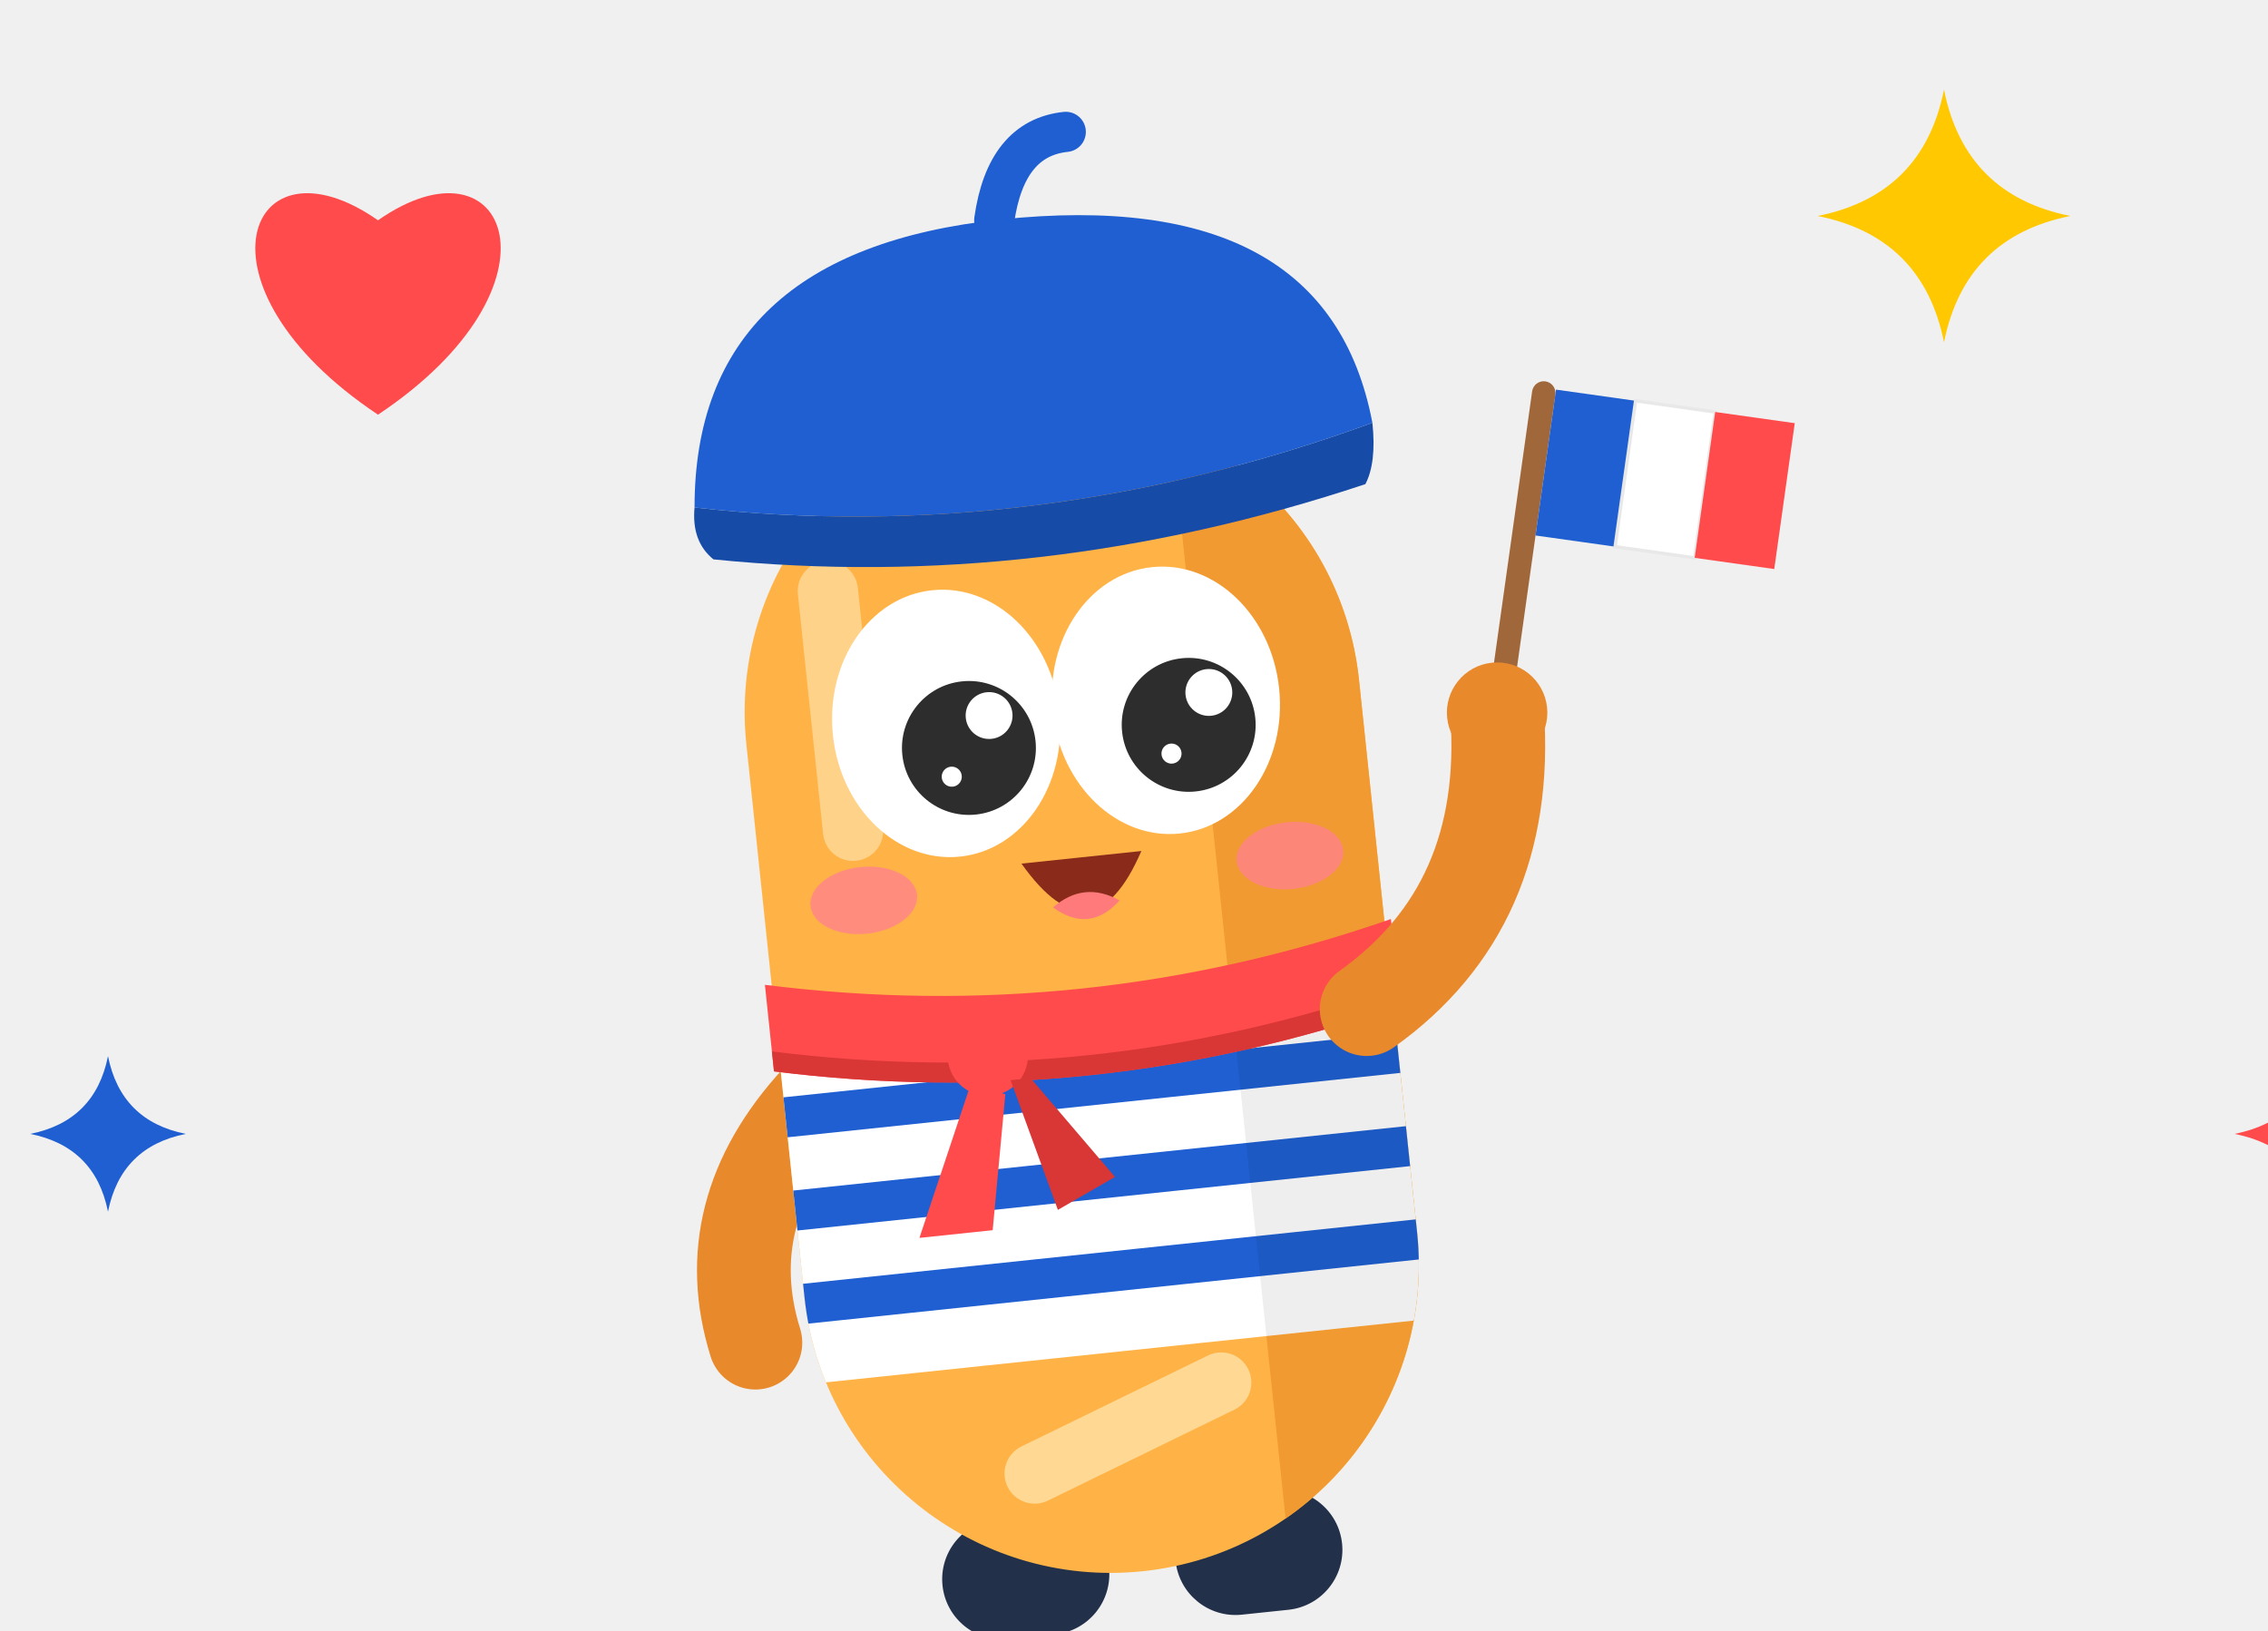
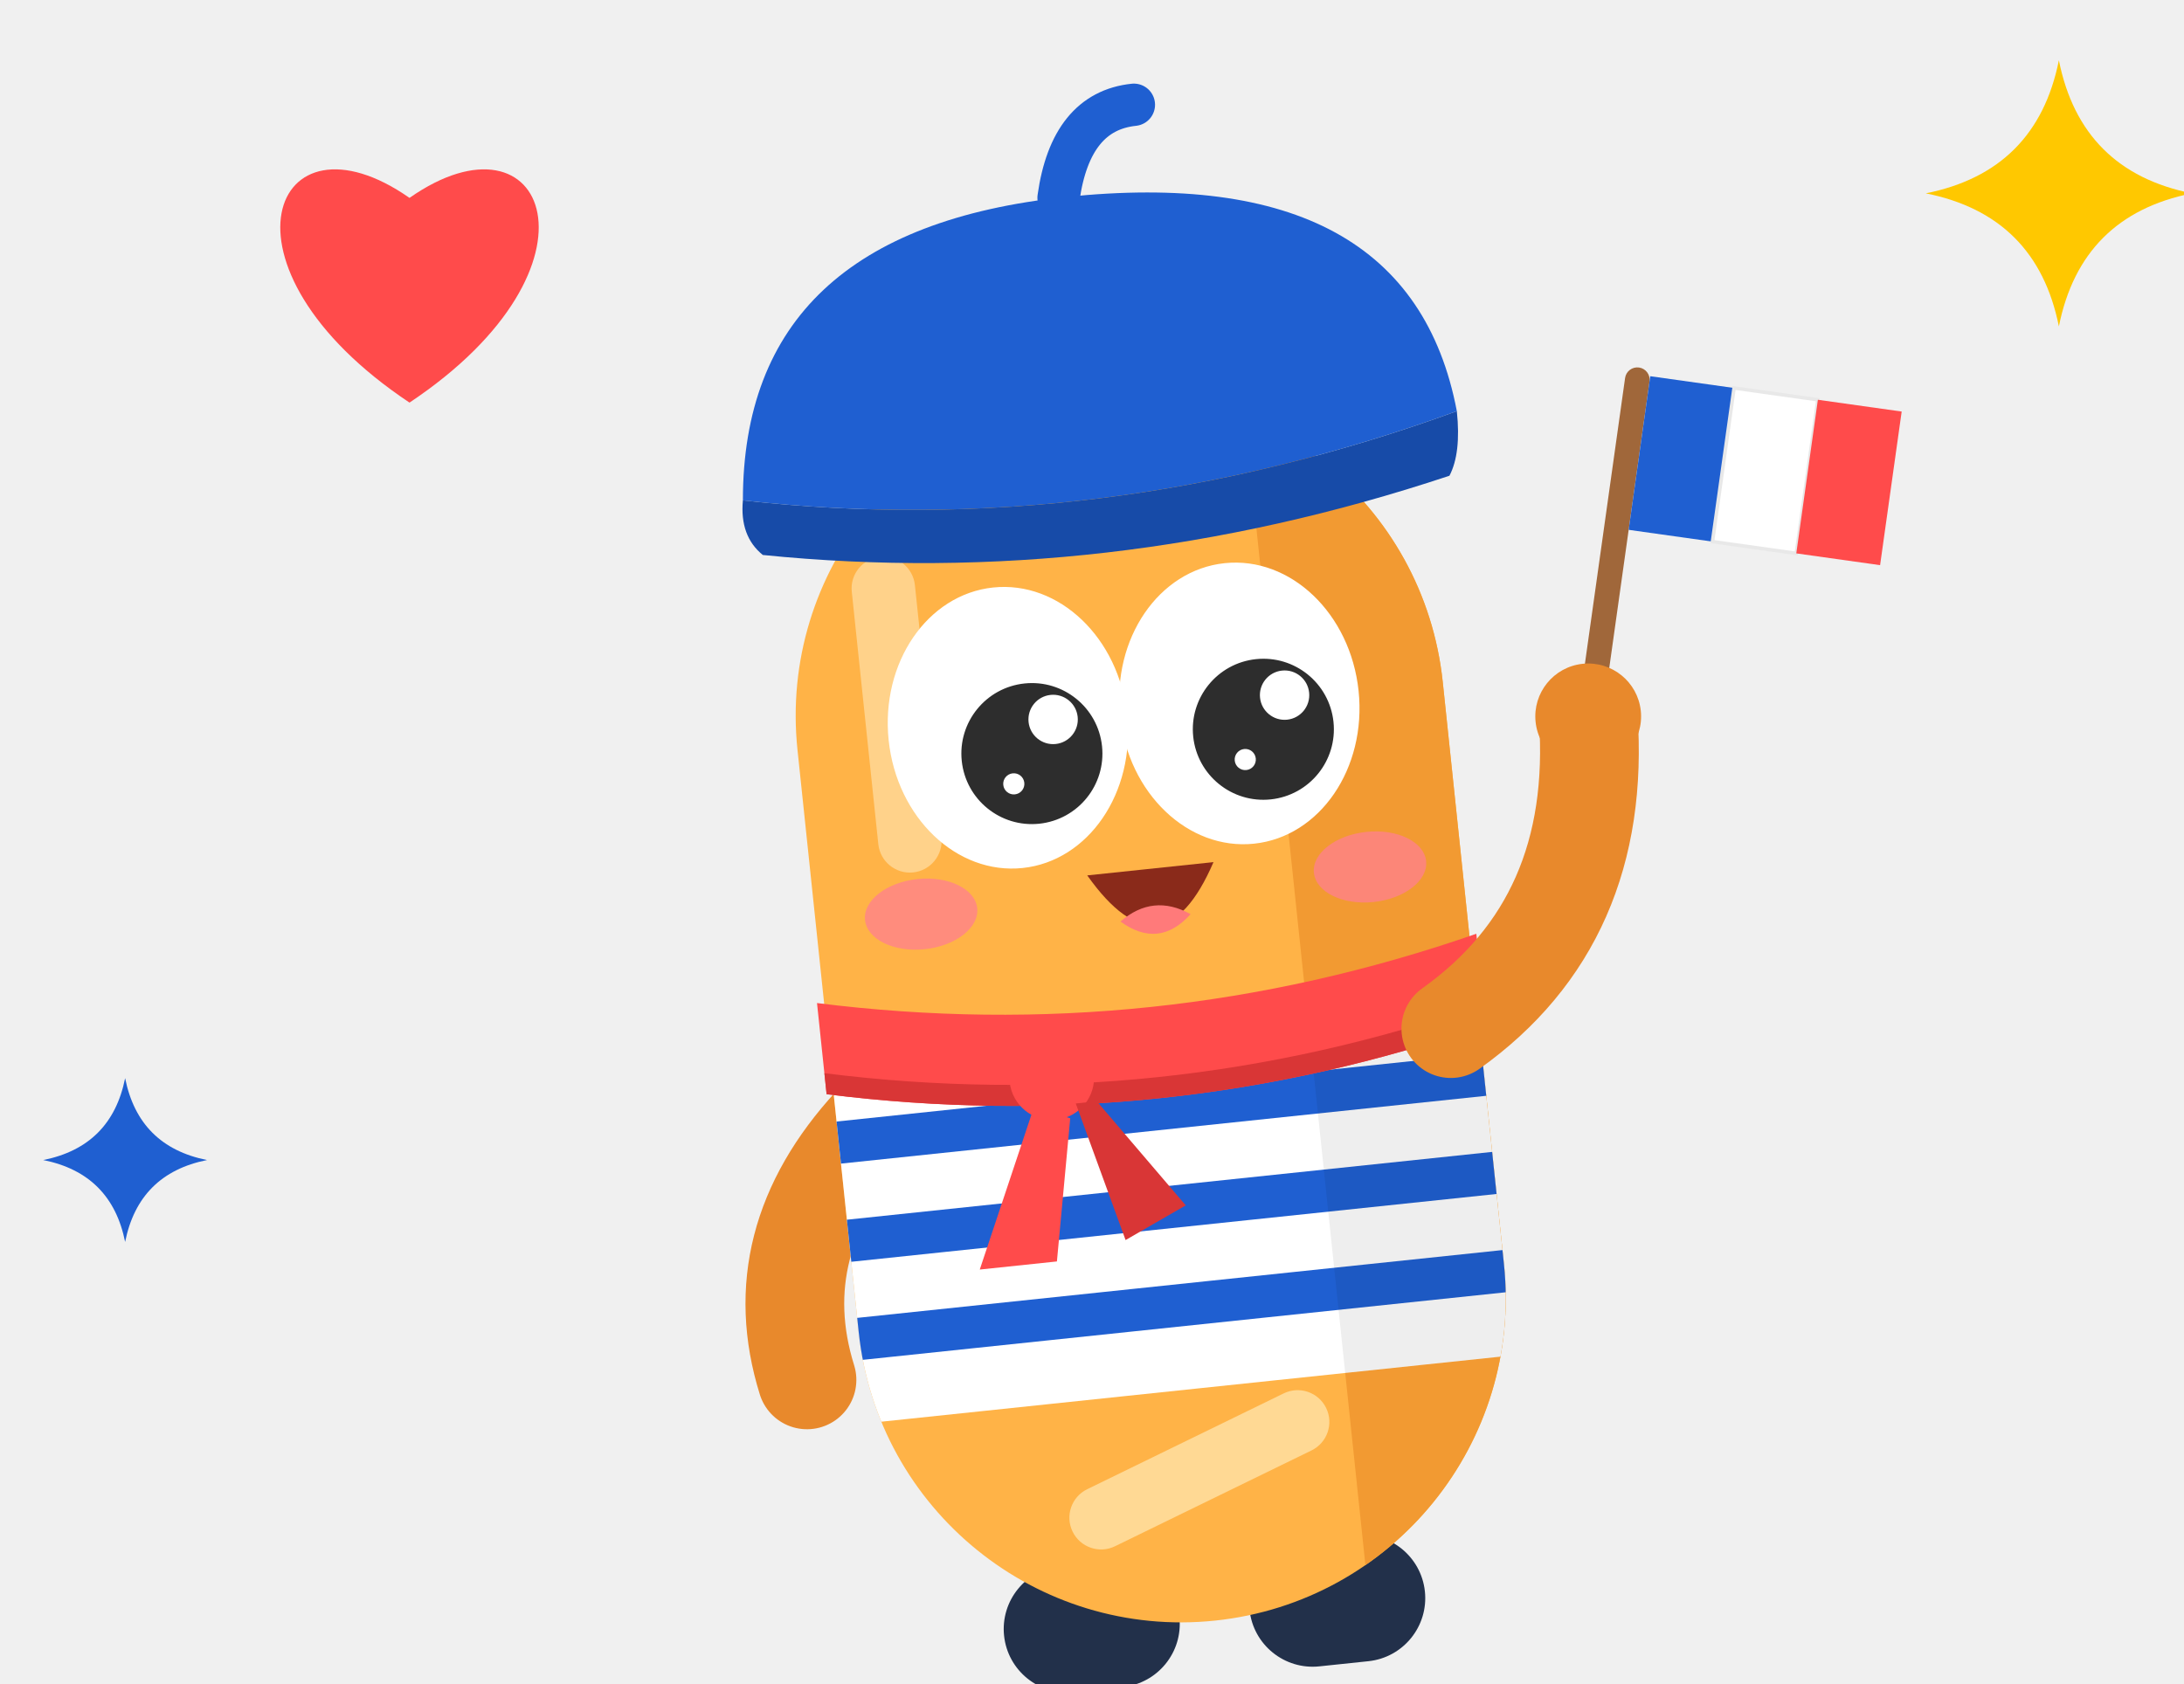
- <svg xmlns="http://www.w3.org/2000/svg" viewBox="400 90 420 302" width="420" height="302">
+ <svg xmlns="http://www.w3.org/2000/svg" viewBox="398 96 384 296" width="384" height="296">
  <path transform="translate(470 150) scale(1.2)" d="M0 14 C-30 -6 -20 -30 0 -16 C20 -30 30 -6 0 14 Z" fill="#ff4b4b" />
  <path transform="translate(760 130) scale(1.3)" d="M0 -18 Q3 -3 18 0 Q3 3 0 18 Q-3 3 -18 0 Q-3 -3 0 -18 Z" fill="#ffc800" />
  <path transform="translate(420 300) scale(0.8)" d="M0 -18 Q3 -3 18 0 Q3 3 0 18 Q-3 3 -18 0 Q-3 -3 0 -18 Z" fill="#1f5fd1" />
-   <path transform="translate(830 300) scale(0.9)" d="M0 -18 Q3 -3 18 0 Q3 3 0 18 Q-3 3 -18 0 Q-3 -3 0 -18 Z" fill="#ff4b4b" />
  <g transform="translate(600 270) scale(0.62) rotate(-6)">
    <defs>
      <clipPath id="b0">
        <rect x="-92" y="-170" width="184" height="350" rx="92" />
      </clipPath>
    </defs>
    <rect x="-60" y="160" width="50" height="36" rx="18" fill="#22304a" />
    <rect x="10" y="160" width="50" height="36" rx="18" fill="#22304a" />
    <path d="M-82 30 Q-116 60 -108 100" fill="none" stroke="#e8892c" stroke-width="28" stroke-linecap="round" />
    <g clip-path="url(#b0)">
      <rect x="-92" y="-170" width="184" height="350" fill="#ffb347" />
      <rect x="44" y="-170" width="60" height="350" fill="#f29a32" />
      <rect x="-72" y="-130" width="18" height="90" rx="9" fill="#ffd28a" />
      <rect x="-92" y="10" width="184" height="104" fill="#ffffff" />
      <rect x="-92" y="28" width="184" height="12" fill="#1f5fd1" />
      <rect x="-92" y="56" width="184" height="12" fill="#1f5fd1" />
      <rect x="-92" y="84" width="184" height="12" fill="#1f5fd1" />
      <rect x="44" y="10" width="60" height="104" fill="#000" opacity=".07" />
      <rect x="-40" y="128" width="80" height="18" rx="9" fill="#ffd994" transform="rotate(-20 0 137)" />
    </g>
    <ellipse cx="-32" cy="-78" rx="34" ry="40" fill="#ffffff" />
    <ellipse cx="34" cy="-78" rx="34" ry="40" fill="#ffffff" />
    <circle cx="-26" cy="-70" r="20" fill="#2d2d2d" />
    <circle cx="40" cy="-70" r="20" fill="#2d2d2d" />
    <circle cx="-19" cy="-79" r="7" fill="#ffffff" />
    <circle cx="47" cy="-79" r="7" fill="#ffffff" />
    <circle cx="-32" cy="-62" r="3" fill="#ffffff" />
    <circle cx="34" cy="-62" r="3" fill="#ffffff" />
    <ellipse cx="-62" cy="-28" rx="16" ry="10" fill="#ff7f8f" opacity=".75" />
    <ellipse cx="66" cy="-28" rx="16" ry="10" fill="#ff7f8f" opacity=".75" />
    <path d="M-14 -34 Q4 -2 22 -34 Z" fill="#8a2a1a" />
    <path d="M-6 -20 Q4 -11 14 -20 Q4 -27 -6 -20 Z" fill="#ff7a7a" />
    <path d="M-94 -6 Q0 16 94 -6 V20 Q0 42 -94 20 Z" fill="#ff4b4b" />
    <path d="M-94 14 Q0 36 94 14 V20 Q0 42 -94 20 Z" fill="#d93636" />
    <circle cx="-30" cy="22" r="12" fill="#ff4b4b" />
    <path d="M-36 30 L-56 74 L-34 74 L-26 34 Z" fill="#ff4b4b" />
    <path d="M-24 30 L-14 70 L4 62 L-18 30 Z" fill="#d93636" />
    <path d="M-100 -150 Q-92 -226 0 -226 Q98 -226 104 -154 Q0 -128 -100 -150 Z" fill="#1f5fd1" />
    <path d="M-100 -150 Q0 -128 104 -154 Q104 -142 100 -136 Q0 -114 -96 -134 Q-102 -140 -100 -150 Z" fill="#174ba8" />
    <path d="M-2 -226 Q4 -250 22 -250" fill="none" stroke="#1f5fd1" stroke-width="12" stroke-linecap="round" />
    <path d="M84 20 Q130 -6 132 -64" fill="none" stroke="#e8892c" stroke-width="28" stroke-linecap="round" />
    <g transform="translate(132 -64)">
      <g transform="rotate(14)">
        <rect x="-3" y="-100" width="7" height="110" rx="3.5" fill="#a0673a" />
        <rect x="4" y="-98" width="24" height="44" fill="#1f5fd1" />
        <rect x="28" y="-98" width="24" height="44" fill="#ffffff" stroke="#e8e8e8" />
        <rect x="52" y="-98" width="24" height="44" fill="#ff4b4b" />
      </g>
    </g>
    <circle cx="132" cy="-64" r="15" fill="#e8892c" />
  </g>
</svg>
